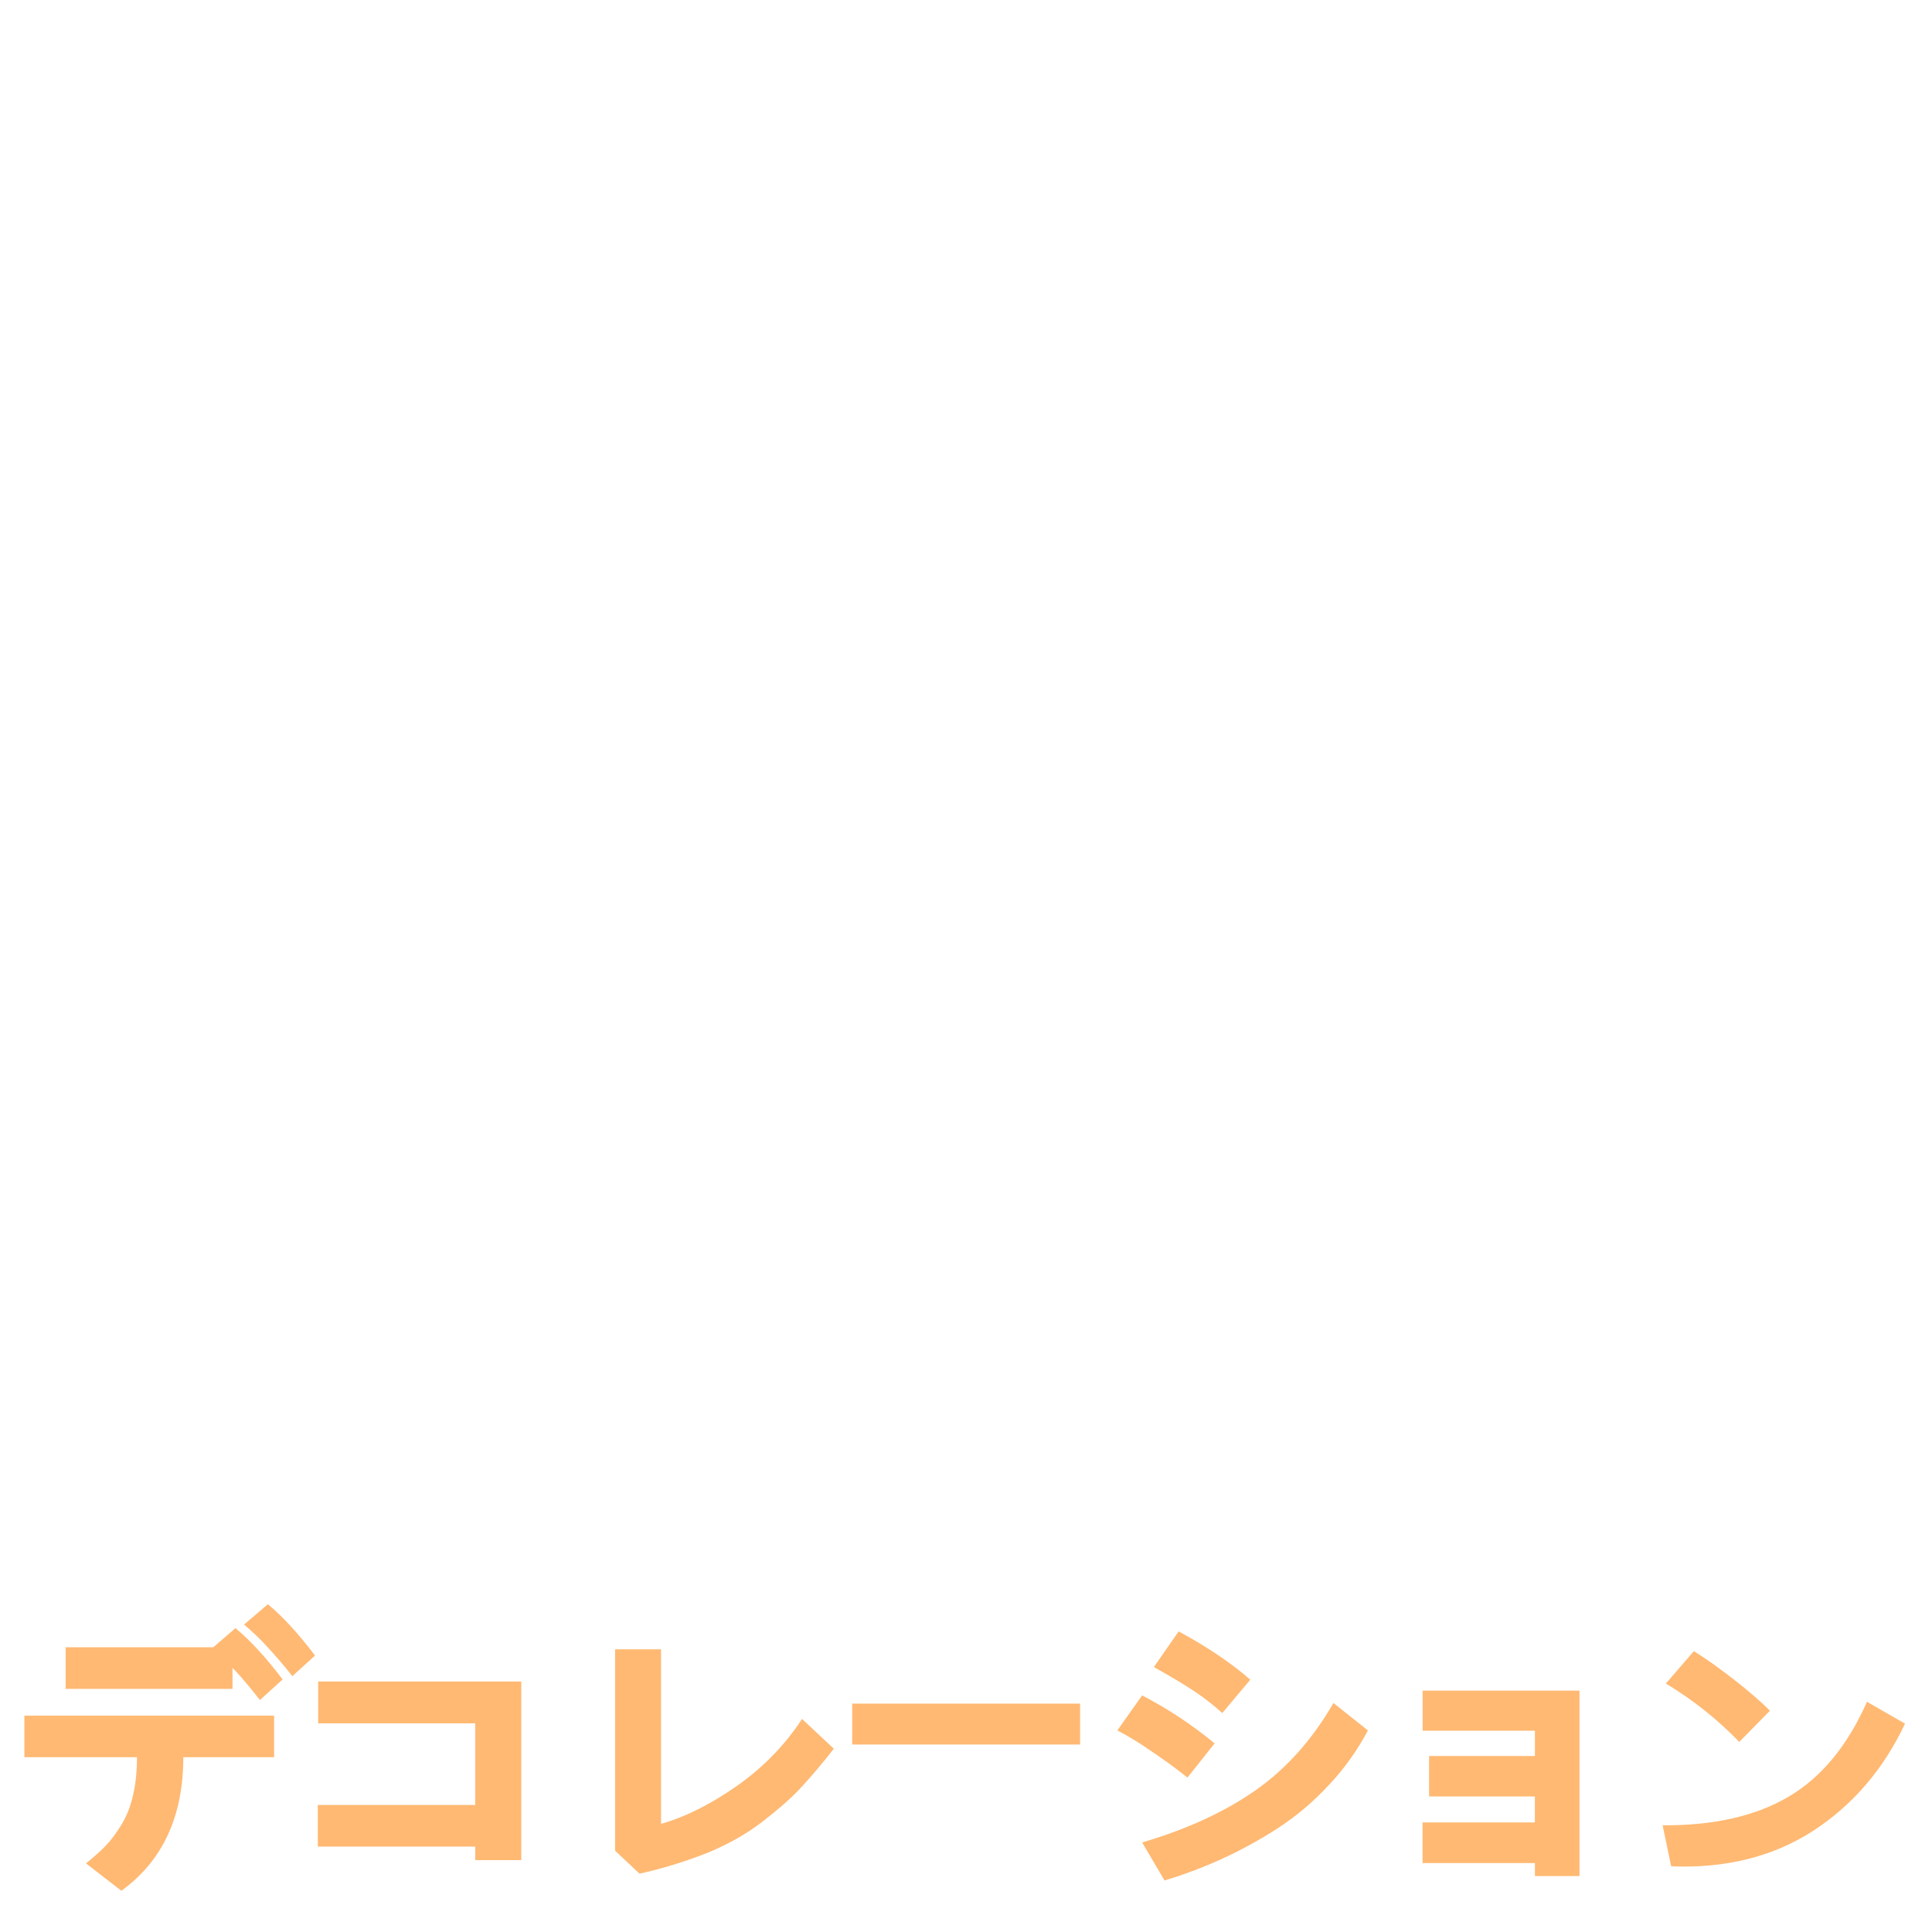
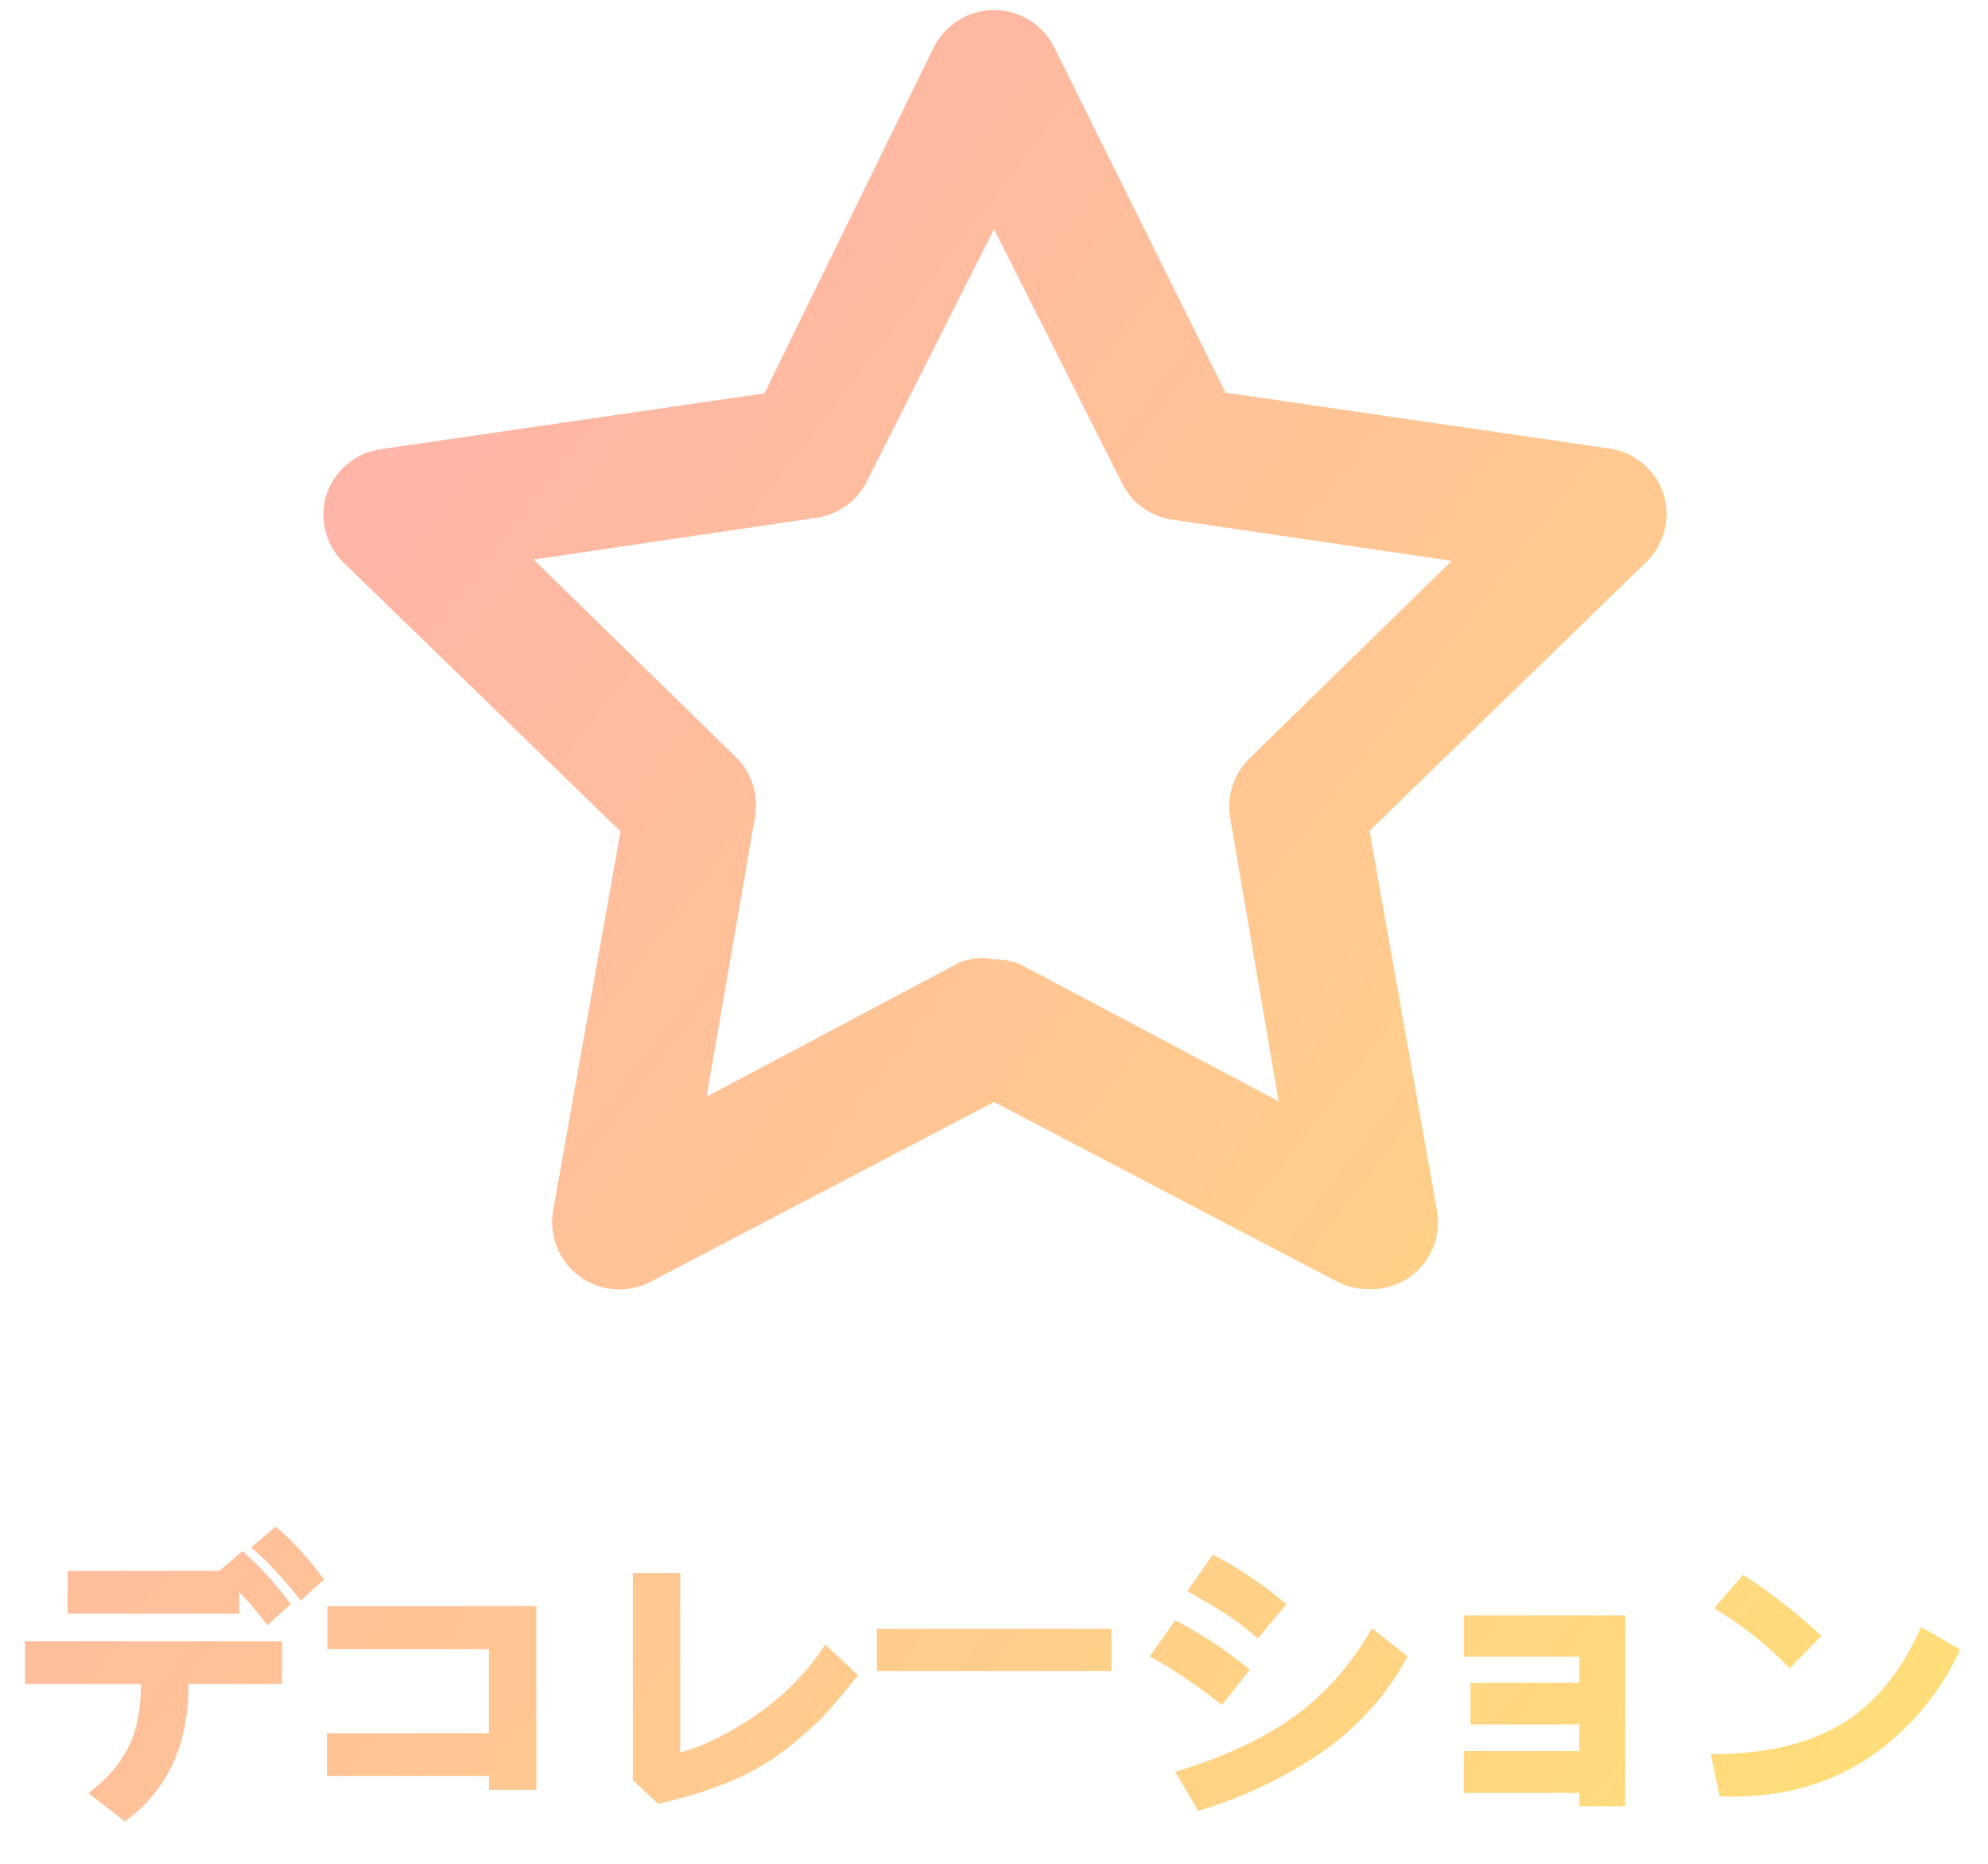
- <svg xmlns="http://www.w3.org/2000/svg" width="32" height="32" fill="none">
-   <path d="M1.087 27.973v-.689h2.764v.689H1.087zm-.683 1.133v-.689H4.54v.688H3.036c0 .98-.342 1.718-1.026 2.212l-.586-.454c.127-.1.235-.197.323-.288.088-.091.174-.205.258-.342.088-.14.153-.302.196-.488.045-.189.068-.402.068-.64H.404zm3.638-2.198l.395-.337c.244.202.505.485.781.85l-.376.342a7.447 7.447 0 00-.4-.47 3.798 3.798 0 00-.4-.385zm-.533.396l.391-.337c.244.202.505.485.781.85l-.376.341c-.286-.37-.551-.656-.796-.854zm1.755 3.281v-.689h2.607v-1.352H5.27v-.693h3.364v2.959h-.762v-.225H5.264zm4.924.068v-3.335h.761v2.891c.41-.117.832-.329 1.265-.635.433-.306.79-.674 1.07-1.103l.527.493a9.95 9.95 0 01-.567.669c-.162.17-.37.351-.625.547-.25.192-.542.358-.874.498a7.44 7.44 0 01-1.152.356l-.405-.38zm3.927-1.758v-.678h3.775v.678h-3.775zm4.997-1.284l.41-.59c.476.257.871.524 1.187.8l-.464.552a4.01 4.01 0 00-.464-.361c-.15-.101-.373-.235-.669-.4zm-.605 1.05l.41-.58a6.8 6.8 0 011.201.795l-.45.566a8.516 8.516 0 00-.61-.444 5.074 5.074 0 00-.551-.337zm.41 1.856c.742-.218 1.369-.507 1.88-.865.51-.358.94-.84 1.289-1.445l.571.454a4.1 4.1 0 01-.65.908 4.477 4.477 0 01-.844.713 7.274 7.274 0 01-1.875.864l-.371-.63zm4.645.341v-.673h1.86v-.43H23.67v-.67h1.753v-.419h-1.86v-.664h2.598v3.071h-.738v-.215h-1.86zm4.03-2.973l.464-.537c.199.123.418.28.66.468.243.19.444.362.6.518l-.508.518a5.928 5.928 0 00-1.216-.967zm-.053 2.348c.85.004 1.544-.154 2.084-.473.544-.32.977-.843 1.3-1.573l.63.362c-.356.755-.864 1.348-1.524 1.777-.661.427-1.444.622-2.349.586l-.142-.679z" fill="#FFB973" />
-   <mask id="a" maskUnits="userSpaceOnUse" x="3" y="0" width="26" height="26">
-     <path d="M22.023 22.75c-.173 0-.344-.04-.498-.12L16 19.739l-5.525 2.893a1.083 1.083 0 01-1.57-1.148l1.083-6.1-4.464-4.333a1.083 1.083 0 01-.27-1.083 1.083 1.083 0 01.877-.737l6.175-.9 2.719-5.557a1.083 1.083 0 011.95 0l2.752 5.547 6.175.9a1.083 1.083 0 01.877.736 1.084 1.084 0 01-.27 1.083l-4.464 4.334 1.083 6.099a1.083 1.083 0 01-.433 1.083 1.084 1.084 0 01-.672.195zM16 17.442a.997.997 0 01.498.119l4.084 2.166-.78-4.56a1.082 1.082 0 01.315-.964l3.25-3.175-4.55-.671a1.083 1.083 0 01-.77-.607L16 5.687 13.953 9.75a1.084 1.084 0 01-.813.585l-4.55.672 3.25 3.174a1.083 1.083 0 01.314.964l-.78 4.507 4.084-2.167a.997.997 0 01.542-.043z" fill="#000" />
+ <svg xmlns="http://www.w3.org/2000/svg" width="32" height="30" fill="none">
+   <mask id="a" maskUnits="userSpaceOnUse" x="0" y="0" width="32" height="30">
+     <path fill-rule="evenodd" clip-rule="evenodd" d="M21.525 20.63c.154.08.325.12.498.12.24.011.476-.058.672-.195a1.084 1.084 0 00.433-1.083l-1.083-6.1 4.463-4.333a1.083 1.083 0 00.271-1.083 1.083 1.083 0 00-.877-.737l-6.175-.899L16.975.773a1.083 1.083 0 00-1.95 0l-2.72 5.558-6.174.899a1.083 1.083 0 00-.878.737 1.083 1.083 0 00.271 1.083l4.464 4.333-1.084 6.1a1.083 1.083 0 001.571 1.148L16 17.738l5.525 2.893zm-5.027-5.07a.997.997 0 00-.498-.118.997.997 0 00-.542.043l-4.084 2.167.78-4.507a1.085 1.085 0 00-.314-.964L8.59 9.007l4.55-.672a1.084 1.084 0 00.813-.585L16 3.687l2.047 4.063a1.083 1.083 0 00.77.607l4.55.671-3.25 3.175a1.083 1.083 0 00-.315.964l.78 4.56-4.084-2.166zM1.088 25.974v-.689h2.444l.368-.317c.244.202.505.485.781.85l-.376.341a6.804 6.804 0 00-.454-.535v.35H1.087zm-.684 1.133v-.689H4.54v.688H3.036c0 .98-.342 1.718-1.026 2.212l-.586-.454c.127-.1.235-.197.323-.288.088-.091.174-.205.258-.342.088-.14.153-.302.196-.488.045-.189.068-.402.068-.64H.404zm3.638-2.198l.395-.337c.244.202.505.485.781.85l-.376.342a7.453 7.453 0 00-.4-.47 3.8 3.8 0 00-.4-.385zm1.222 3.677v-.689h2.607v-1.352H5.27v-.693h3.364v2.959h-.762v-.225H5.264zm4.924-3.267v3.335l.405.381c.436-.1.82-.22 1.152-.356.332-.14.624-.306.874-.498.254-.196.463-.378.625-.547a9.95 9.95 0 00.567-.67l-.528-.492c-.28.43-.636.797-1.069 1.103-.433.306-.854.518-1.265.635v-2.89h-.761zm3.927 1.577v-.678h3.775v.678h-3.775zm5.407-1.875l-.41.591c.296.166.52.3.669.4.153.102.308.222.464.362l.464-.552a6.478 6.478 0 00-1.187-.8zm-.605 1.06l-.41.581a5.1 5.1 0 01.551.337c.225.15.428.298.61.444l.45-.566a6.8 6.8 0 00-1.201-.796zm1.88 1.572c-.511.358-1.138.646-1.88.865l.37.63a7.274 7.274 0 001.876-.865 4.48 4.48 0 00.845-.713 4.1 4.1 0 00.649-.908l-.571-.454c-.349.605-.778 1.087-1.29 1.445zm2.765 1.206v-.673h1.86v-.43H23.67v-.67h1.753v-.419h-1.86v-.664h2.598v3.071h-.738v-.215h-1.86zm4.494-3.51l-.464.537c.466.283.87.605 1.216.967l.508-.518a6.345 6.345 0 00-.6-.518 7.611 7.611 0 00-.66-.468zm1.567 2.412c-.54.319-1.235.477-2.085.473l.142.68c.905.035 1.688-.16 2.349-.587a4.203 4.203 0 001.523-1.777l-.63-.361c-.322.729-.755 1.253-1.299 1.572z" fill="#FFB973" />
  </mask>
  <g mask="url(#a)">
-     <path fill="url(#paint0_linear)" d="M0 0h32v32H0z" />
+     <path fill="url(#paint0_linear)" d="M0-2h32v32H0z" />
  </g>
  <defs>
-     <linearGradient id="paint0_linear" x1="0" y1="0" x2="35.593" y2="27.318" gradientUnits="userSpaceOnUse">
+     <linearGradient id="paint0_linear" x1="0" y1="-2" x2="35.593" y2="25.318" gradientUnits="userSpaceOnUse">
      <stop stop-color="#FF8CA0" />
      <stop offset="1" stop-color="#FFD74B" />
    </linearGradient>
  </defs>
</svg>
